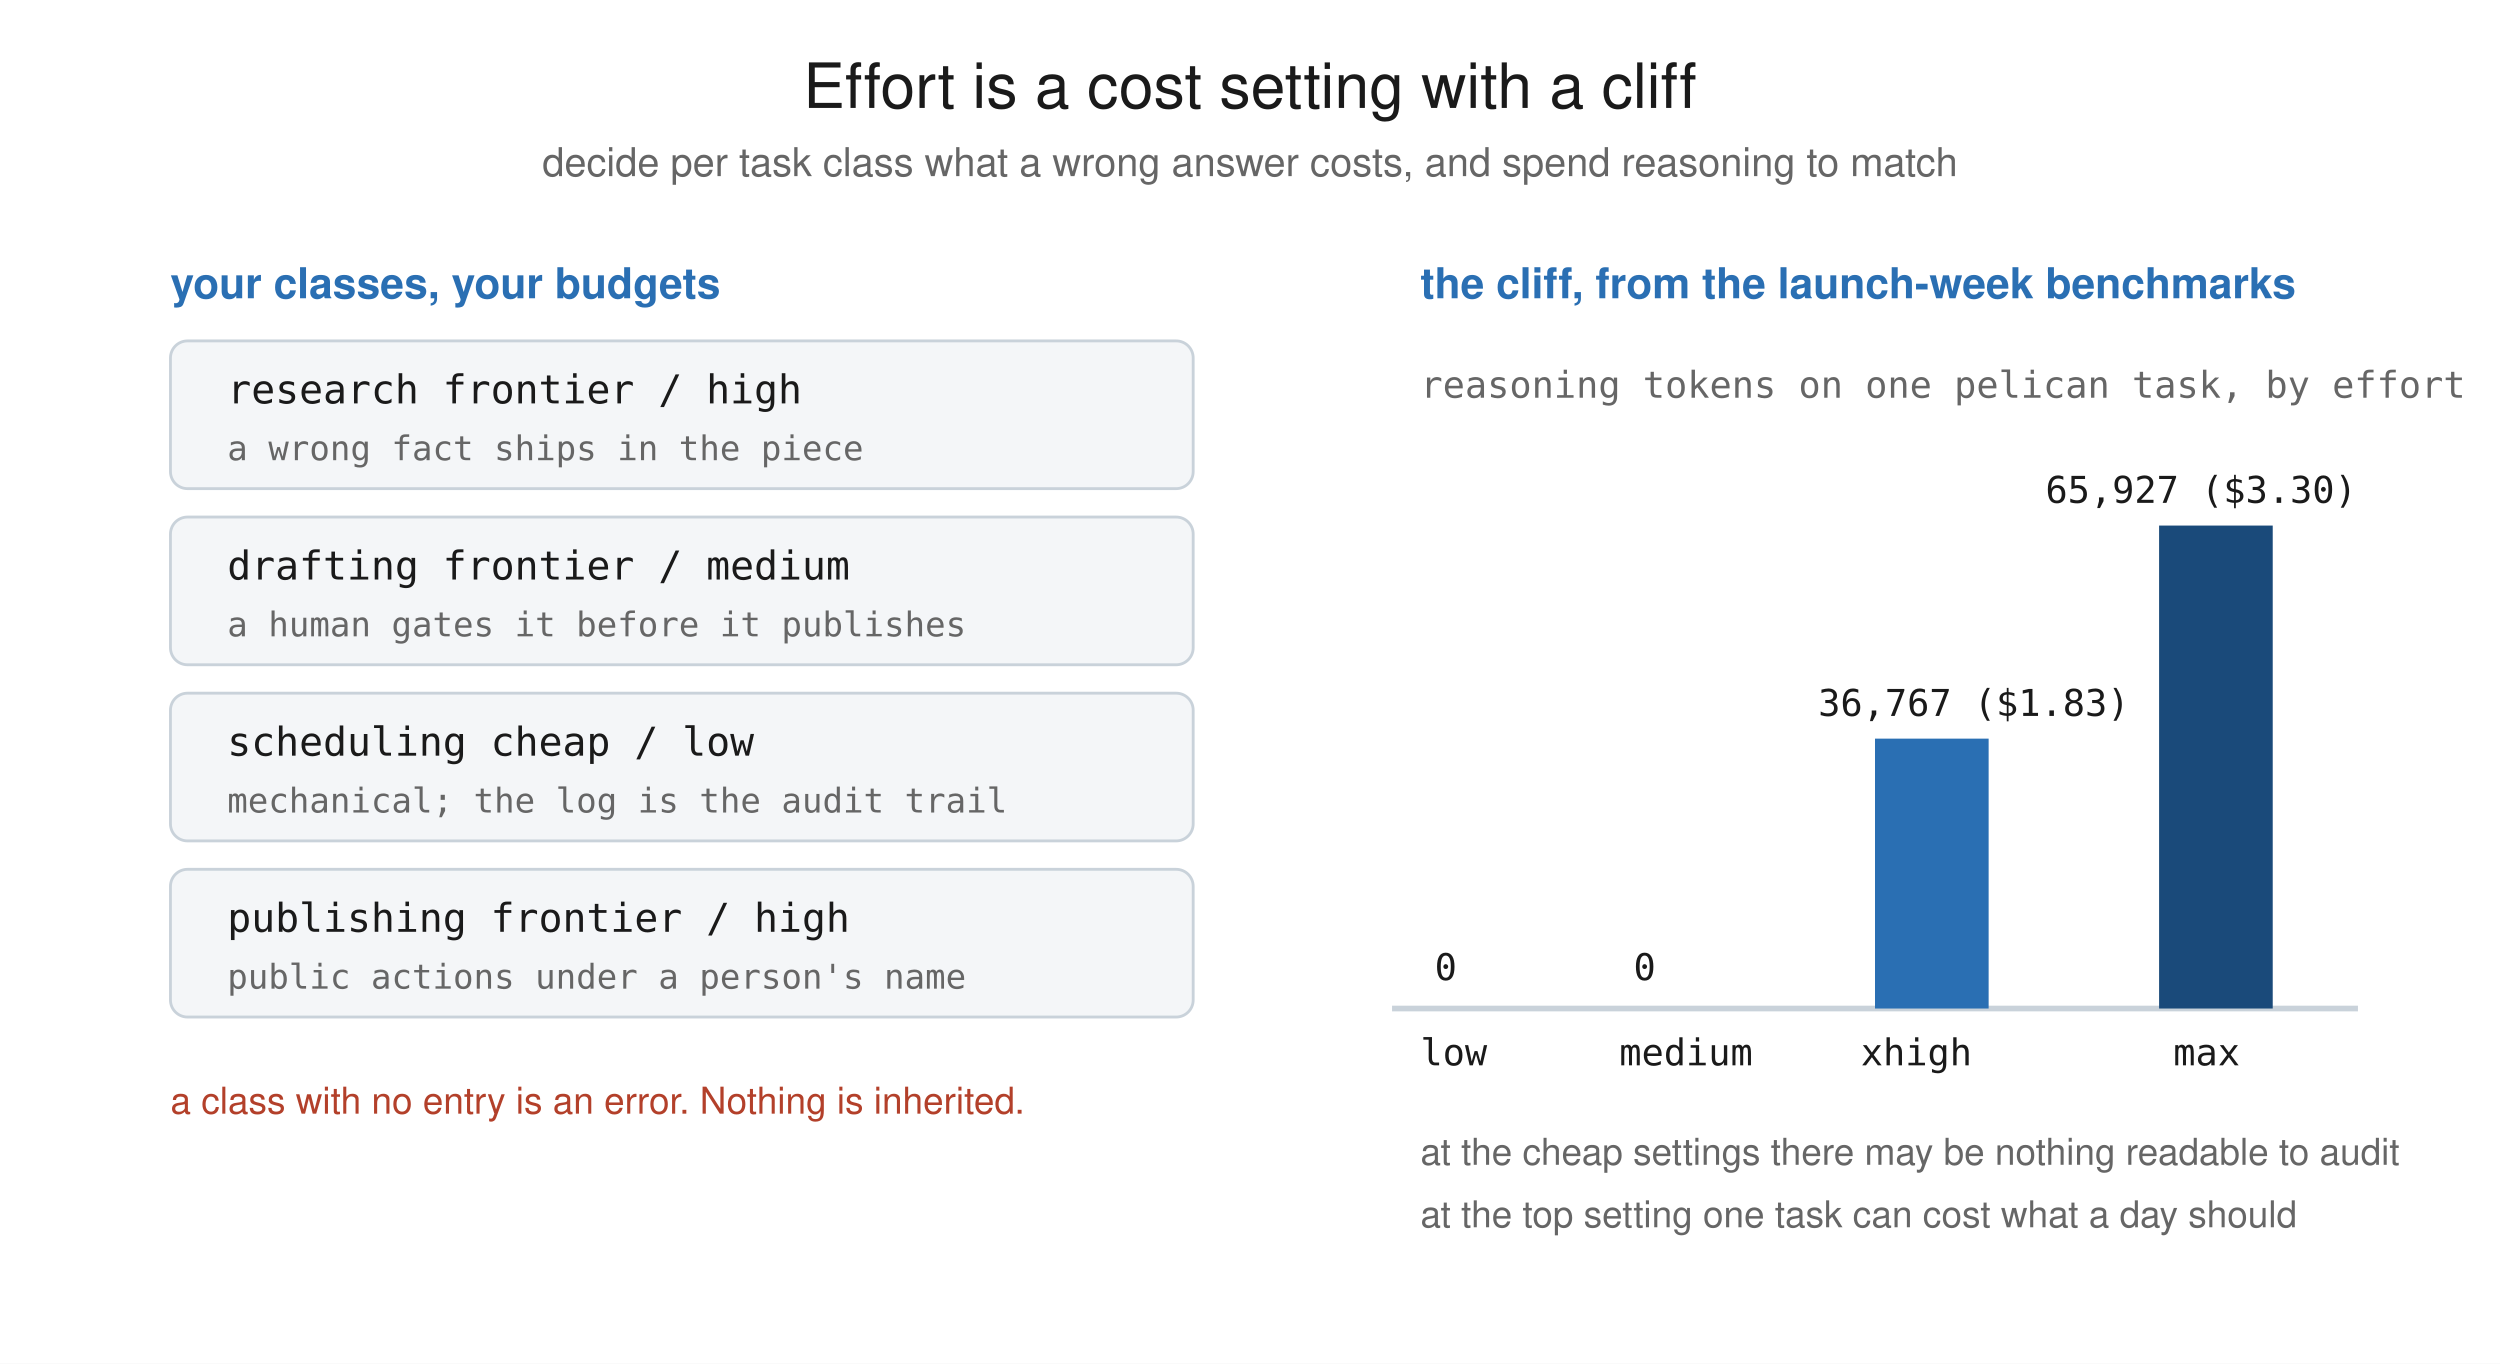
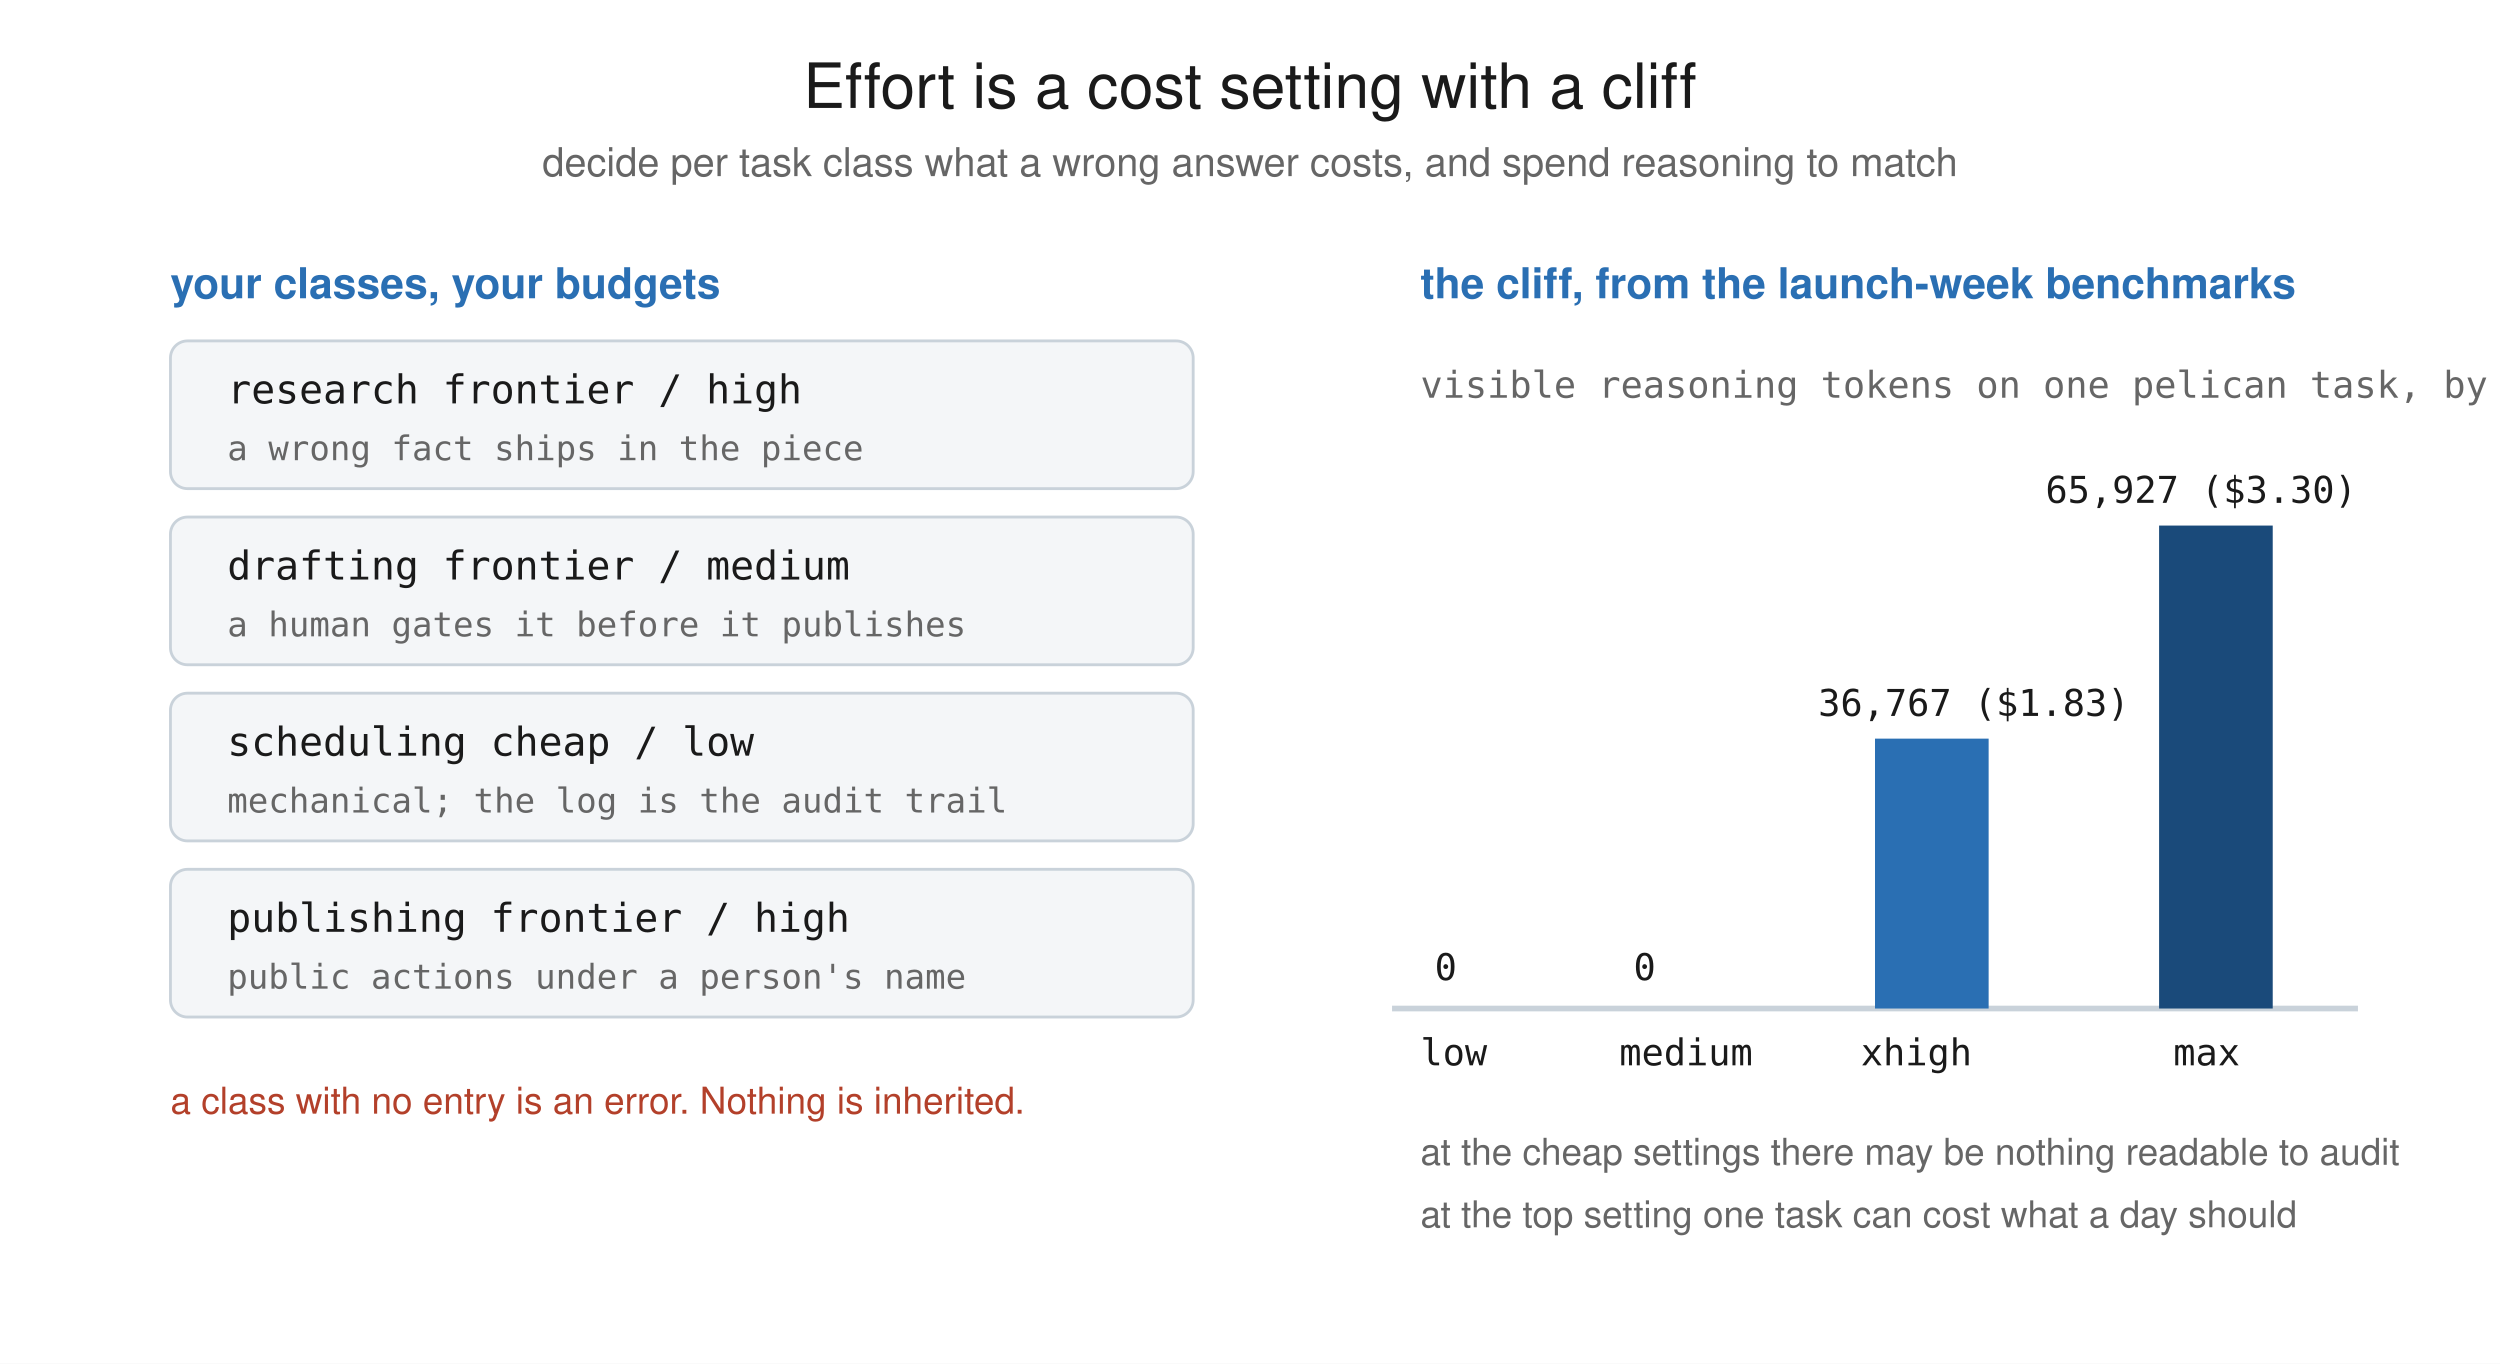
<svg xmlns="http://www.w3.org/2000/svg" width="880" height="480" viewBox="0 0 880 480" font-family="Helvetica, Arial, sans-serif">
  <rect width="880" height="480" fill="#ffffff" />
  <text x="440" y="38" text-anchor="middle" font-size="22" fill="#1a1a1a">Effort is a cost setting with a cliff</text>
  <text x="440" y="62" text-anchor="middle" font-size="14" fill="#666666">decide per task class what a wrong answer costs, and spend reasoning to match</text>
  <text x="60" y="105" font-size="15" fill="#2a6fb3" font-weight="bold">your classes, your budgets</text>
  <g font-size="14" fill="#1a1a1a" font-family="Menlo, Consolas, monospace">
    <rect x="60" y="120" width="360" height="52" rx="6" fill="#f4f6f8" stroke="#c9d2da" />
    <text x="80" y="142">research    frontier / high</text>
    <text x="80" y="162" fill="#666666" font-size="12">a wrong fact ships in the piece</text>
    <rect x="60" y="182" width="360" height="52" rx="6" fill="#f4f6f8" stroke="#c9d2da" />
    <text x="80" y="204">drafting    frontier / medium</text>
    <text x="80" y="224" fill="#666666" font-size="12">a human gates it before it publishes</text>
    <rect x="60" y="244" width="360" height="52" rx="6" fill="#f4f6f8" stroke="#c9d2da" />
    <text x="80" y="266">scheduling  cheap / low</text>
    <text x="80" y="286" fill="#666666" font-size="12">mechanical; the log is the audit trail</text>
    <rect x="60" y="306" width="360" height="52" rx="6" fill="#f4f6f8" stroke="#c9d2da" />
    <text x="80" y="328">publishing  frontier / high</text>
    <text x="80" y="348" fill="#666666" font-size="12">public actions under a person's name</text>
  </g>
  <text x="60" y="392" font-size="13" fill="#b3402a">a class with no entry is an error. Nothing is inherited.</text>
  <text x="500" y="105" font-size="15" fill="#2a6fb3" font-weight="bold">the cliff, from the launch-week benchmarks</text>
  <g font-size="13" font-family="Menlo, Consolas, monospace">
-     <text x="500" y="140" fill="#666666">reasoning tokens on one pelican task, by effort</text>
+     <text x="500" y="140" fill="#666666">visible reasoning tokens on one pelican task, by effort</text>
    <line x1="490" y1="355" x2="830" y2="355" stroke="#c9d2da" stroke-width="2" />
    <text x="505" y="345" fill="#1a1a1a">0</text>
    <text x="500" y="375" fill="#1a1a1a">low</text>
    <text x="575" y="345" fill="#1a1a1a">0</text>
    <text x="570" y="375" fill="#1a1a1a">medium</text>
    <rect x="660" y="260" width="40" height="95" fill="#2a6fb3" />
    <text x="655" y="375" fill="#1a1a1a">xhigh</text>
    <text x="640" y="252" fill="#1a1a1a">36,767 ($1.83)</text>
    <rect x="760" y="185" width="40" height="170" fill="#1a4a7a" />
    <text x="765" y="375" fill="#1a1a1a">max</text>
    <text x="720" y="177" fill="#1a1a1a">65,927 ($3.30)</text>
  </g>
  <text x="500" y="410" font-size="13" fill="#666666">at the cheap settings there may be nothing readable to audit</text>
  <text x="500" y="432" font-size="13" fill="#666666">at the top setting one task can cost what a day should</text>
</svg>
